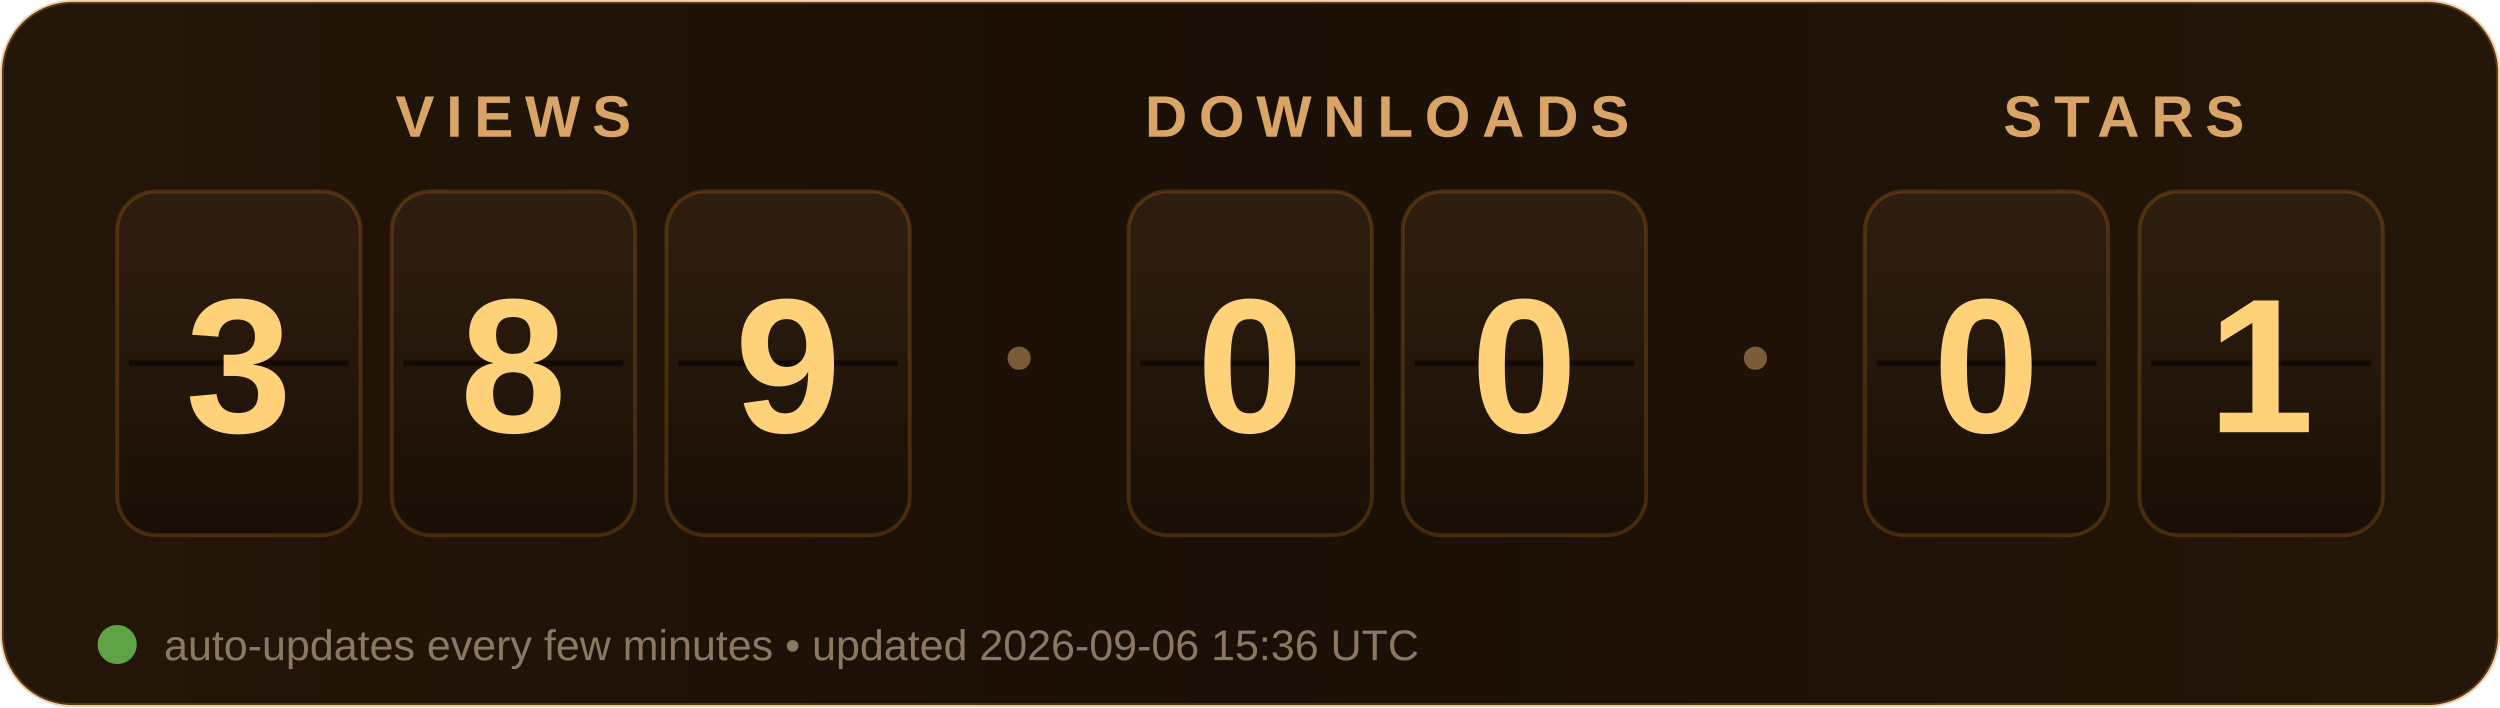
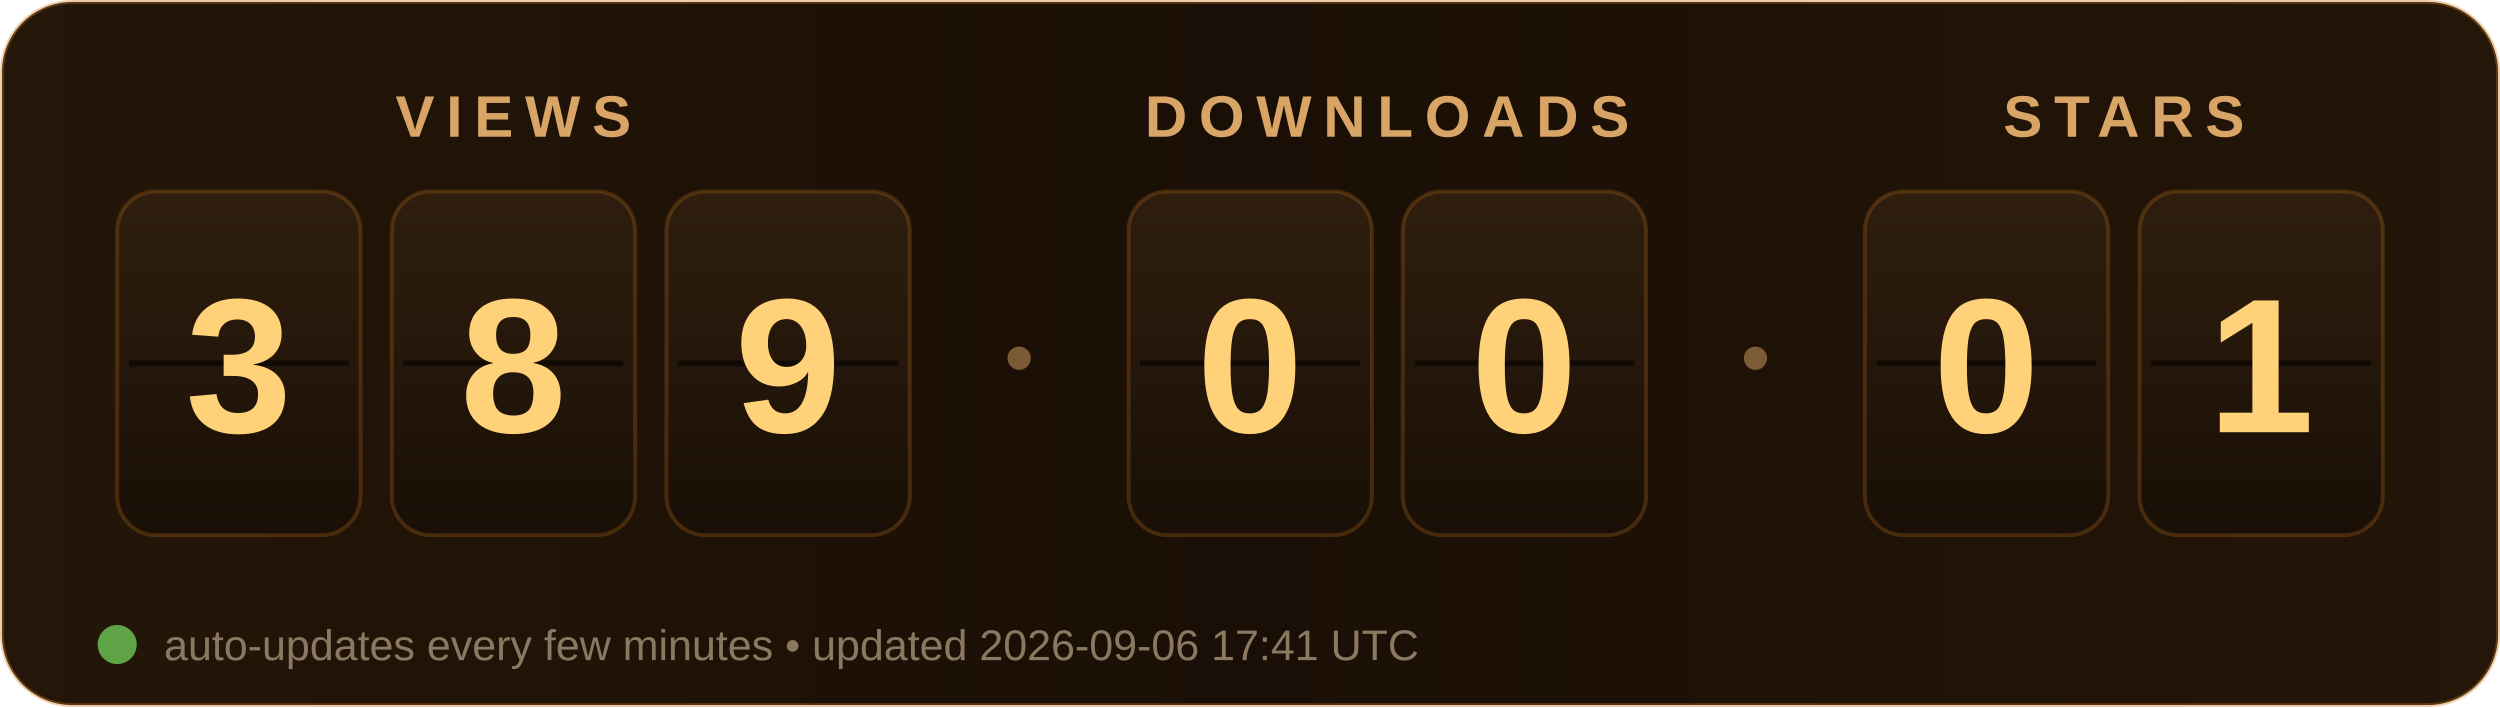
- <svg xmlns="http://www.w3.org/2000/svg" width="640" height="181" viewBox="0 0 640 181" role="img" aria-label="MelonDMA live stats — total views: 389 (tracked since 2026-08-18, GitHub only retains 14 days per API call so earlier history can't be recovered), total downloads: 0, GitHub stars: 1. Updated 2026-09-06 15:36 UTC.">
+ <svg xmlns="http://www.w3.org/2000/svg" width="640" height="181" viewBox="0 0 640 181" role="img" aria-label="MelonDMA live stats — total views: 389 (tracked since 2026-08-18, GitHub only retains 14 days per API call so earlier history can't be recovered), total downloads: 0, GitHub stars: 1. Updated 2026-09-06 17:41 UTC.">
  <defs>
    <linearGradient id="boardBg" x1="0" y1="0" x2="640" y2="0" gradientUnits="userSpaceOnUse">
      <stop offset="0" stop-color="#241608" />
      <stop offset="0.5" stop-color="#1a0f06" />
      <stop offset="1" stop-color="#241608" />
    </linearGradient>
    <linearGradient id="tileBg" x1="0" y1="0" x2="0" y2="88" gradientUnits="userSpaceOnUse">
      <stop offset="0" stop-color="#2f1e0e" />
      <stop offset="1" stop-color="#190f06" />
    </linearGradient>
  </defs>
  <rect x="0.5" y="0.5" width="639" height="180" rx="18" fill="url(#boardBg)" stroke="#C97A1E" stroke-opacity="0.35" />
  <text x="131.4" y="35" text-anchor="middle" font-family="Arial, Helvetica, sans-serif" font-weight="700" font-size="15" letter-spacing="3" fill="#D9A566">VIEWS</text>
  <g transform="translate(30.0,49)">
    <rect width="62.3" height="88" rx="10" fill="url(#tileBg)" stroke="#C97A1E" stroke-opacity="0.25" />
    <line x1="3" y1="44" x2="59.3" y2="44" stroke="#0f0904" stroke-width="1.5" opacity="0.85" />
    <text x="31.1" y="61.64" text-anchor="middle" font-family="Arial, Helvetica, sans-serif" font-weight="900" font-size="49" fill="#FFD27A">3</text>
    <rect x="0" y="44" width="62.3" height="0" rx="10" fill="#3a2410">
      <animate attributeName="height" values="0;88;0" keyTimes="0;0.55;1" dur="0.7s" begin="0.15s" calcMode="spline" keySplines="0.3 0.7 0.3 1;0.3 0 0.7 1" />
      <animate attributeName="y" values="44;0;44" keyTimes="0;0.55;1" dur="0.7s" begin="0.15s" calcMode="spline" keySplines="0.3 0.7 0.3 1;0.3 0 0.7 1" />
    </rect>
  </g>
  <g transform="translate(100.3,49)">
    <rect width="62.3" height="88" rx="10" fill="url(#tileBg)" stroke="#C97A1E" stroke-opacity="0.25" />
    <line x1="3" y1="44" x2="59.3" y2="44" stroke="#0f0904" stroke-width="1.5" opacity="0.85" />
    <text x="31.1" y="61.64" text-anchor="middle" font-family="Arial, Helvetica, sans-serif" font-weight="900" font-size="49" fill="#FFD27A">8</text>
    <rect x="0" y="44" width="62.3" height="0" rx="10" fill="#3a2410">
      <animate attributeName="height" values="0;88;0" keyTimes="0;0.55;1" dur="0.7s" begin="0.24s" calcMode="spline" keySplines="0.3 0.7 0.3 1;0.3 0 0.7 1" />
      <animate attributeName="y" values="44;0;44" keyTimes="0;0.55;1" dur="0.7s" begin="0.24s" calcMode="spline" keySplines="0.3 0.7 0.3 1;0.3 0 0.7 1" />
    </rect>
  </g>
  <g transform="translate(170.6,49)">
    <rect width="62.3" height="88" rx="10" fill="url(#tileBg)" stroke="#C97A1E" stroke-opacity="0.25" />
    <line x1="3" y1="44" x2="59.3" y2="44" stroke="#0f0904" stroke-width="1.5" opacity="0.85" />
    <text x="31.1" y="61.64" text-anchor="middle" font-family="Arial, Helvetica, sans-serif" font-weight="900" font-size="49" fill="#FFD27A">9</text>
    <rect x="0" y="44" width="62.3" height="0" rx="10" fill="#3a2410">
      <animate attributeName="height" values="0;88;0" keyTimes="0;0.55;1" dur="0.7s" begin="0.33s" calcMode="spline" keySplines="0.3 0.7 0.3 1;0.3 0 0.7 1" />
      <animate attributeName="y" values="44;0;44" keyTimes="0;0.55;1" dur="0.7s" begin="0.33s" calcMode="spline" keySplines="0.3 0.7 0.3 1;0.3 0 0.7 1" />
    </rect>
  </g>
  <text x="355.1" y="35" text-anchor="middle" font-family="Arial, Helvetica, sans-serif" font-weight="700" font-size="15" letter-spacing="3" fill="#D9A566">DOWNLOADS</text>
  <g transform="translate(288.9,49)">
    <rect width="62.3" height="88" rx="10" fill="url(#tileBg)" stroke="#C97A1E" stroke-opacity="0.25" />
    <line x1="3" y1="44" x2="59.3" y2="44" stroke="#0f0904" stroke-width="1.5" opacity="0.85" />
    <text x="31.1" y="61.64" text-anchor="middle" font-family="Arial, Helvetica, sans-serif" font-weight="900" font-size="49" fill="#FFD27A">0</text>
    <rect x="0" y="44" width="62.3" height="0" rx="10" fill="#3a2410">
      <animate attributeName="height" values="0;88;0" keyTimes="0;0.55;1" dur="0.7s" begin="0.42s" calcMode="spline" keySplines="0.3 0.7 0.3 1;0.3 0 0.7 1" />
      <animate attributeName="y" values="44;0;44" keyTimes="0;0.55;1" dur="0.7s" begin="0.42s" calcMode="spline" keySplines="0.3 0.7 0.3 1;0.3 0 0.7 1" />
    </rect>
  </g>
  <g transform="translate(359.1,49)">
    <rect width="62.3" height="88" rx="10" fill="url(#tileBg)" stroke="#C97A1E" stroke-opacity="0.25" />
    <line x1="3" y1="44" x2="59.3" y2="44" stroke="#0f0904" stroke-width="1.5" opacity="0.85" />
    <text x="31.1" y="61.64" text-anchor="middle" font-family="Arial, Helvetica, sans-serif" font-weight="900" font-size="49" fill="#FFD27A">0</text>
    <rect x="0" y="44" width="62.3" height="0" rx="10" fill="#3a2410">
      <animate attributeName="height" values="0;88;0" keyTimes="0;0.55;1" dur="0.7s" begin="0.51s" calcMode="spline" keySplines="0.3 0.7 0.3 1;0.3 0 0.7 1" />
      <animate attributeName="y" values="44;0;44" keyTimes="0;0.55;1" dur="0.7s" begin="0.51s" calcMode="spline" keySplines="0.3 0.7 0.3 1;0.3 0 0.7 1" />
    </rect>
  </g>
  <text x="543.7" y="35" text-anchor="middle" font-family="Arial, Helvetica, sans-serif" font-weight="700" font-size="15" letter-spacing="3" fill="#D9A566">STARS</text>
  <g transform="translate(477.4,49)">
    <rect width="62.3" height="88" rx="10" fill="url(#tileBg)" stroke="#C97A1E" stroke-opacity="0.25" />
    <line x1="3" y1="44" x2="59.3" y2="44" stroke="#0f0904" stroke-width="1.5" opacity="0.85" />
    <text x="31.1" y="61.64" text-anchor="middle" font-family="Arial, Helvetica, sans-serif" font-weight="900" font-size="49" fill="#FFD27A">0</text>
    <rect x="0" y="44" width="62.3" height="0" rx="10" fill="#3a2410">
      <animate attributeName="height" values="0;88;0" keyTimes="0;0.55;1" dur="0.7s" begin="0.60s" calcMode="spline" keySplines="0.3 0.7 0.3 1;0.3 0 0.7 1" />
      <animate attributeName="y" values="44;0;44" keyTimes="0;0.55;1" dur="0.7s" begin="0.60s" calcMode="spline" keySplines="0.3 0.7 0.3 1;0.3 0 0.7 1" />
    </rect>
  </g>
  <g transform="translate(547.7,49)">
    <rect width="62.3" height="88" rx="10" fill="url(#tileBg)" stroke="#C97A1E" stroke-opacity="0.25" />
    <line x1="3" y1="44" x2="59.3" y2="44" stroke="#0f0904" stroke-width="1.5" opacity="0.85" />
    <text x="31.1" y="61.64" text-anchor="middle" font-family="Arial, Helvetica, sans-serif" font-weight="900" font-size="49" fill="#FFD27A">1</text>
    <rect x="0" y="44" width="62.3" height="0" rx="10" fill="#3a2410">
      <animate attributeName="height" values="0;88;0" keyTimes="0;0.55;1" dur="0.7s" begin="0.69s" calcMode="spline" keySplines="0.3 0.7 0.3 1;0.3 0 0.7 1" />
      <animate attributeName="y" values="44;0;44" keyTimes="0;0.55;1" dur="0.7s" begin="0.69s" calcMode="spline" keySplines="0.3 0.7 0.3 1;0.3 0 0.7 1" />
    </rect>
  </g>
  <text x="260.9" y="99" text-anchor="middle" font-family="Arial, Helvetica, sans-serif" font-size="22" fill="#D9A566" opacity="0.5">•</text>
  <text x="449.4" y="99" text-anchor="middle" font-family="Arial, Helvetica, sans-serif" font-size="22" fill="#D9A566" opacity="0.5">•</text>
  <circle cx="30" cy="165" r="5" fill="#5FA347">
    <animate attributeName="opacity" values="1;0.35;1" dur="1.8s" repeatCount="indefinite" />
  </circle>
-   <text x="42" y="169" font-family="Arial, Helvetica, sans-serif" font-size="11" fill="#8B7860">auto-updates every few minutes • updated 2026-09-06 15:36 UTC</text>
+   <text x="42" y="169" font-family="Arial, Helvetica, sans-serif" font-size="11" fill="#8B7860">auto-updates every few minutes • updated 2026-09-06 17:41 UTC</text>
</svg>
